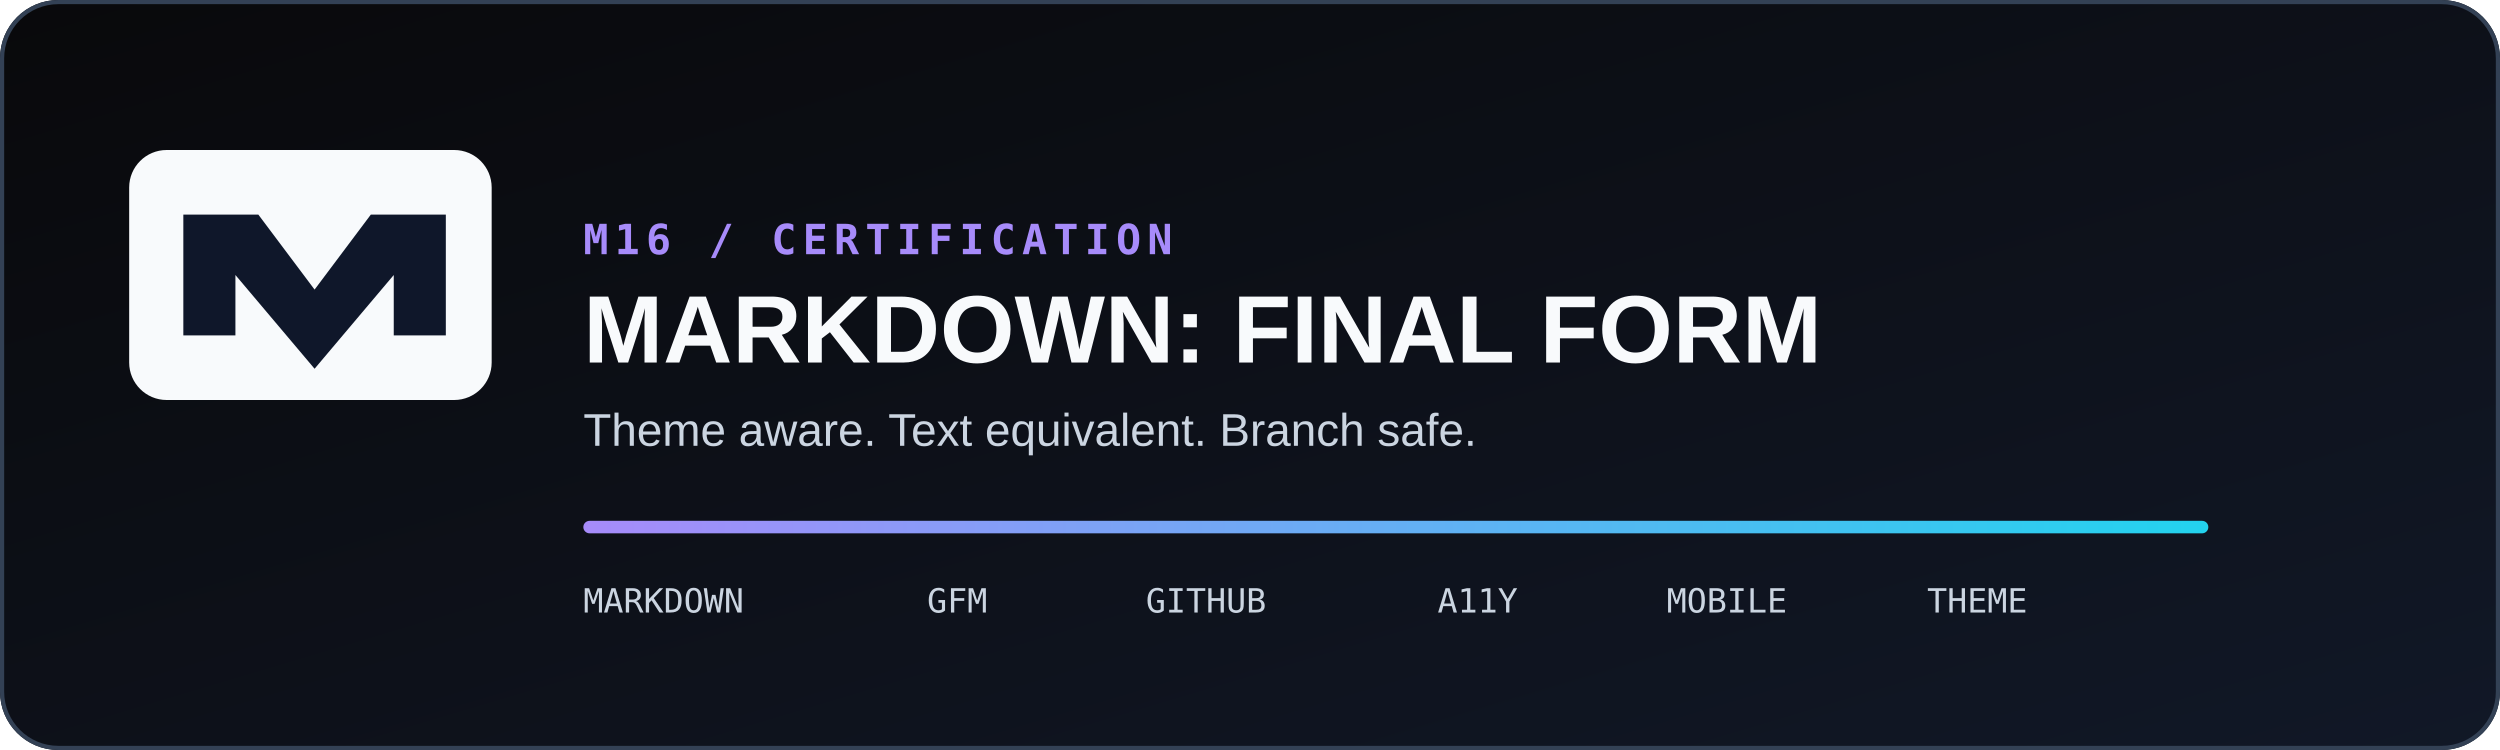
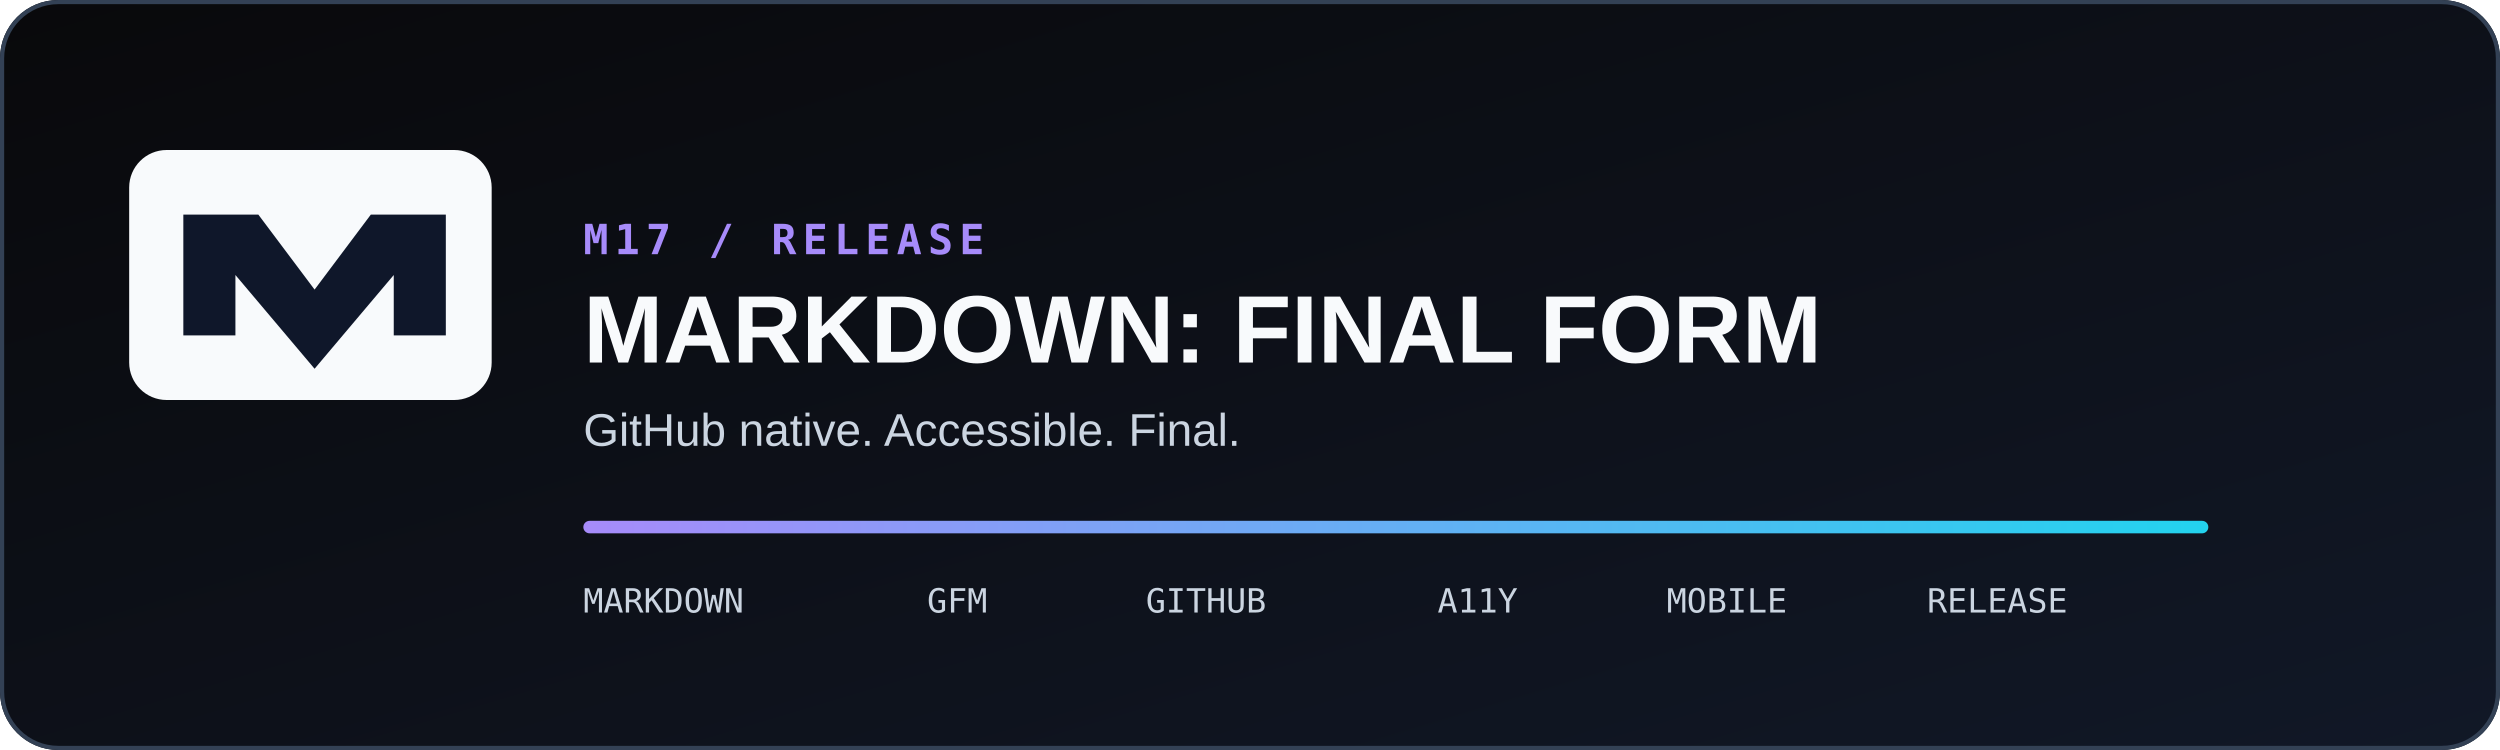
<svg xmlns="http://www.w3.org/2000/svg" width="1200" height="360" viewBox="0 0 1200 360" role="img" aria-labelledby="title desc">
  <defs>
    <linearGradient id="g" x1="0" y1="0" x2="1" y2="1">
      <stop offset="0" stop-color="#09090b" />
      <stop offset="1" stop-color="#111827" />
    </linearGradient>
    <linearGradient id="accent" x1="0" y1="0" x2="1" y2="0">
      <stop offset="0" stop-color="#a78bfa" />
      <stop offset="1" stop-color="#22d3ee" />
    </linearGradient>
  </defs>
  <rect width="1200" height="360" rx="28" fill="url(#g)" />
  <rect x="1" y="1" width="1198" height="358" rx="27" fill="none" stroke="#334155" stroke-width="2" />
  <rect x="62" y="72" width="174" height="120" rx="18" fill="#f8fafc" />
  <path d="M88 103h36l27 36 27-36h36v58h-25v-29l-38 45-38-45v29H88z" fill="#0f172a" />
-   <text x="280" y="122" font-family="ui-monospace, SFMono-Regular, Menlo, monospace" font-size="20" font-weight="700" fill="#a78bfa" letter-spacing="3">M16 / CERTIFICATION</text>
+   <text x="280" y="122" font-family="ui-monospace, SFMono-Regular, Menlo, monospace" font-size="20" font-weight="700" fill="#a78bfa" letter-spacing="3">M17 / RELEASE</text>
  <text x="280" y="174" font-family="Arial, Helvetica, sans-serif" font-size="46" font-weight="800" fill="#f8fafc">MARKDOWN: FINAL FORM</text>
-   <text x="280" y="214" font-family="Arial, Helvetica, sans-serif" font-size="22" fill="#cbd5e1">Theme aware. Text equivalent. Branch safe.</text>
+   <text x="280" y="214" font-family="Arial, Helvetica, sans-serif" font-size="22" fill="#cbd5e1">GitHub native. Accessible. Final.</text>
  <rect x="280" y="250" width="780" height="6" rx="3" fill="url(#accent)" />
  <g font-family="ui-monospace, SFMono-Regular, Menlo, monospace" font-size="16" fill="#cbd5e1">
    <text x="280" y="294">MARKDOWN</text>
    <text x="445" y="294">GFM</text>
    <text x="550" y="294">GITHUB</text>
    <text x="690" y="294">A11Y</text>
    <text x="800" y="294">MOBILE</text>
-     <text x="925" y="294">THEME</text>
+     <text x="925" y="294">RELEASE</text>
  </g>
</svg>
